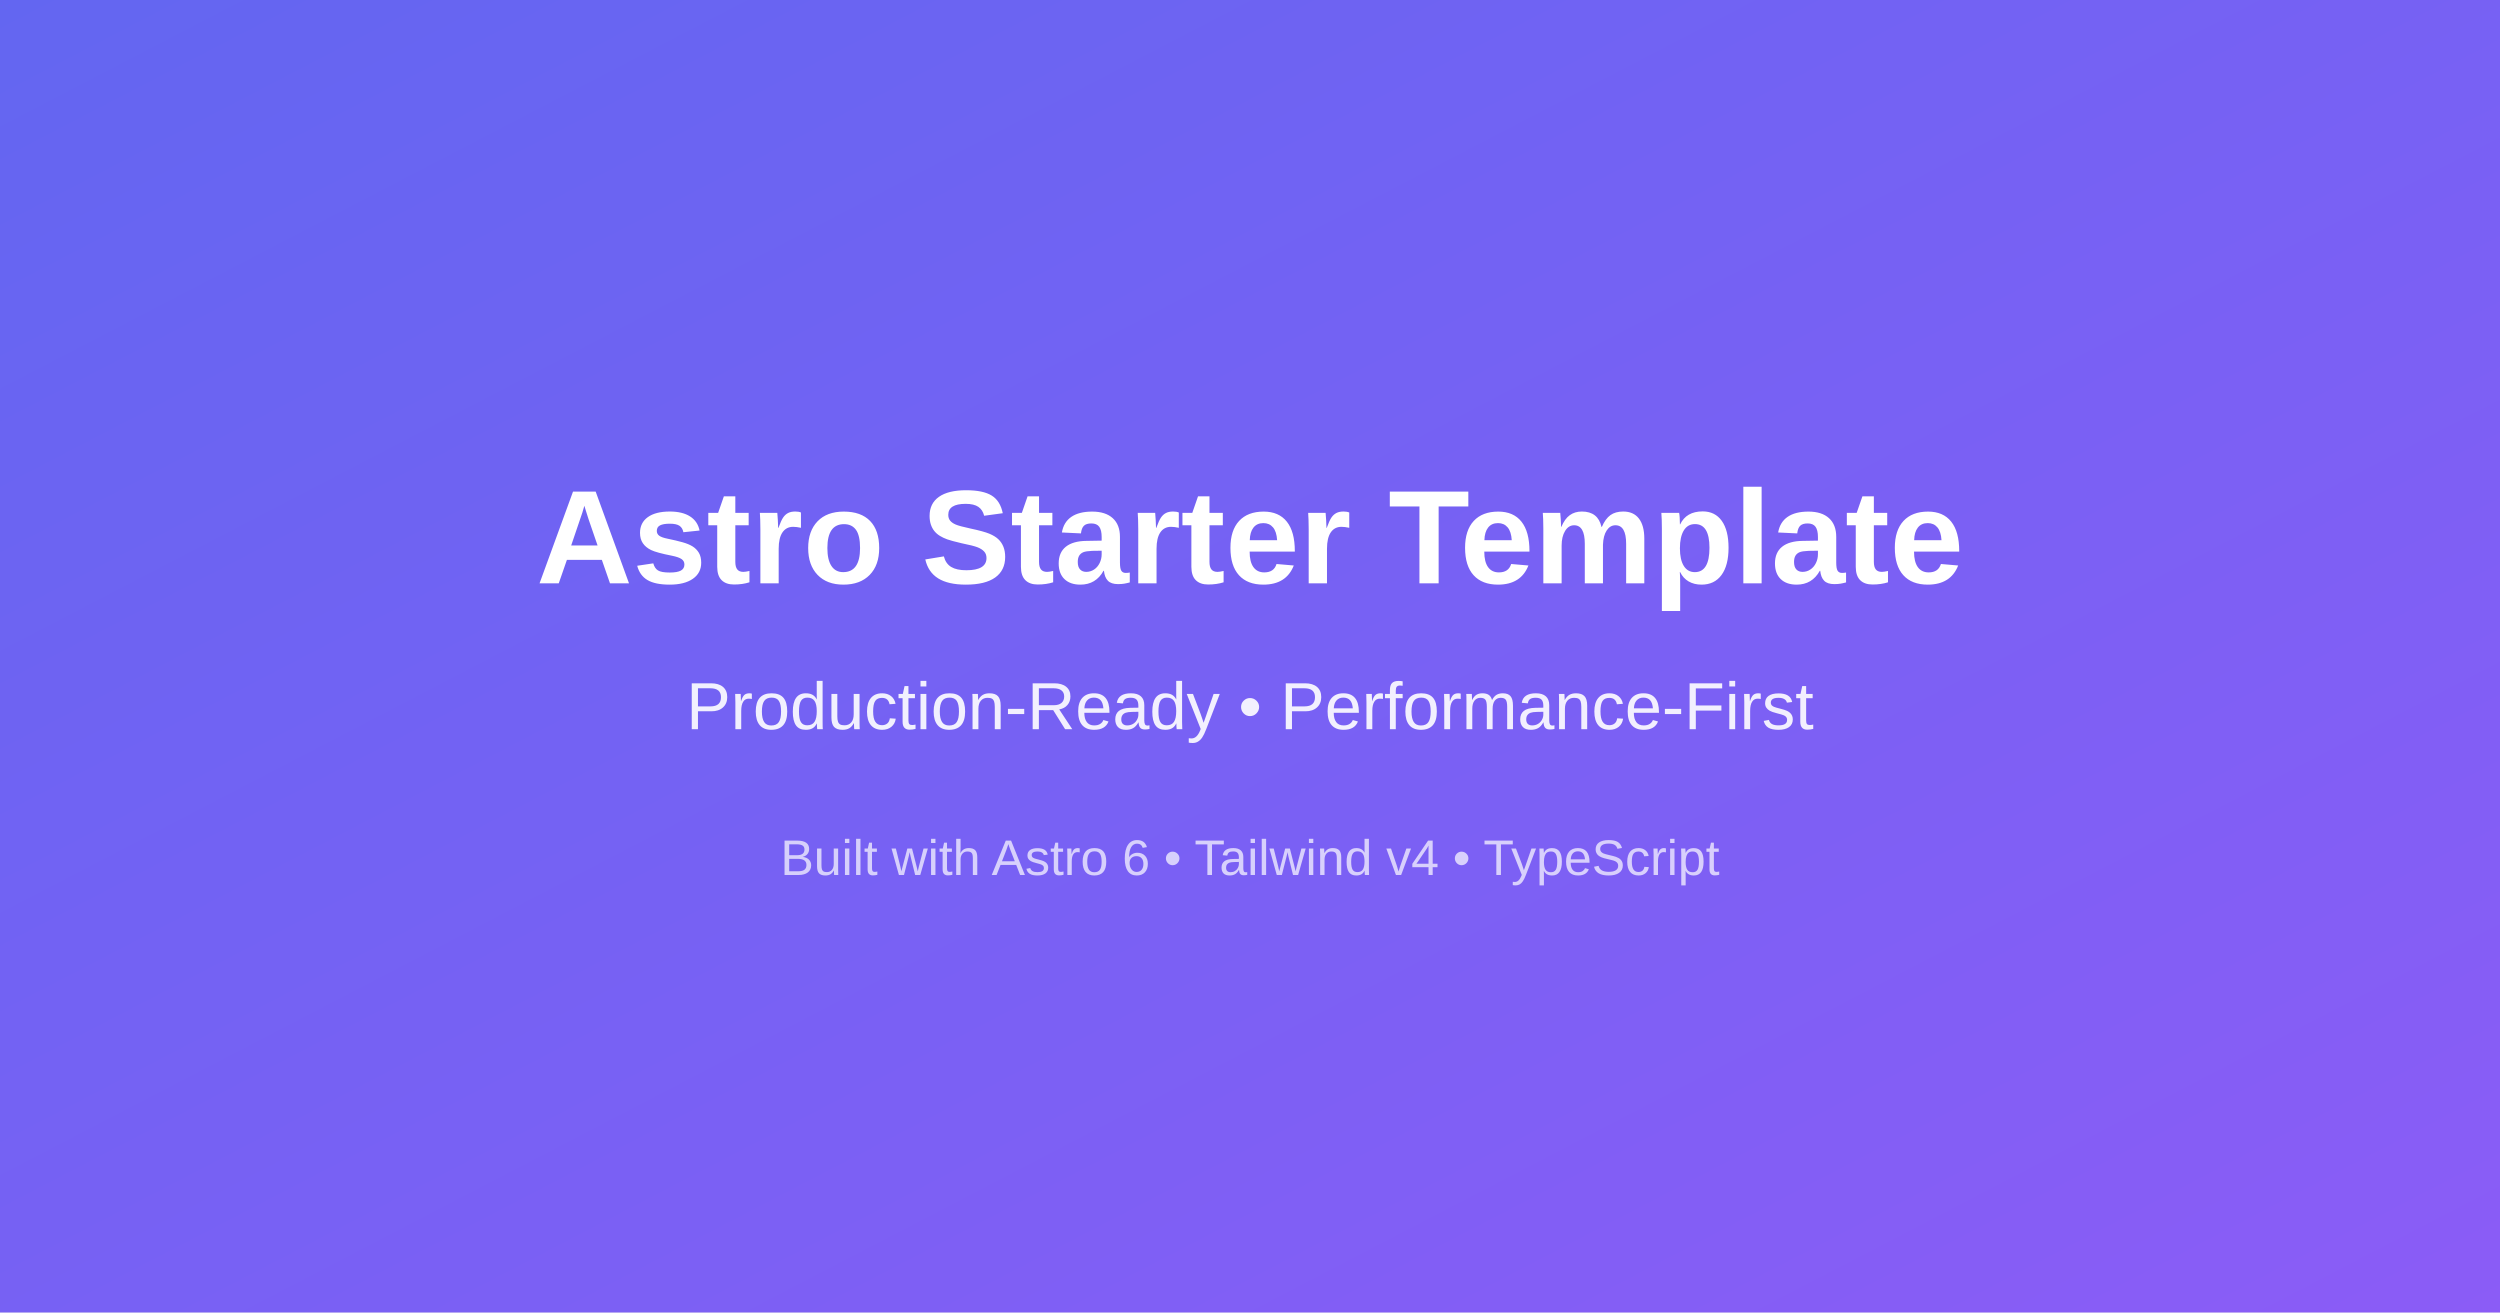
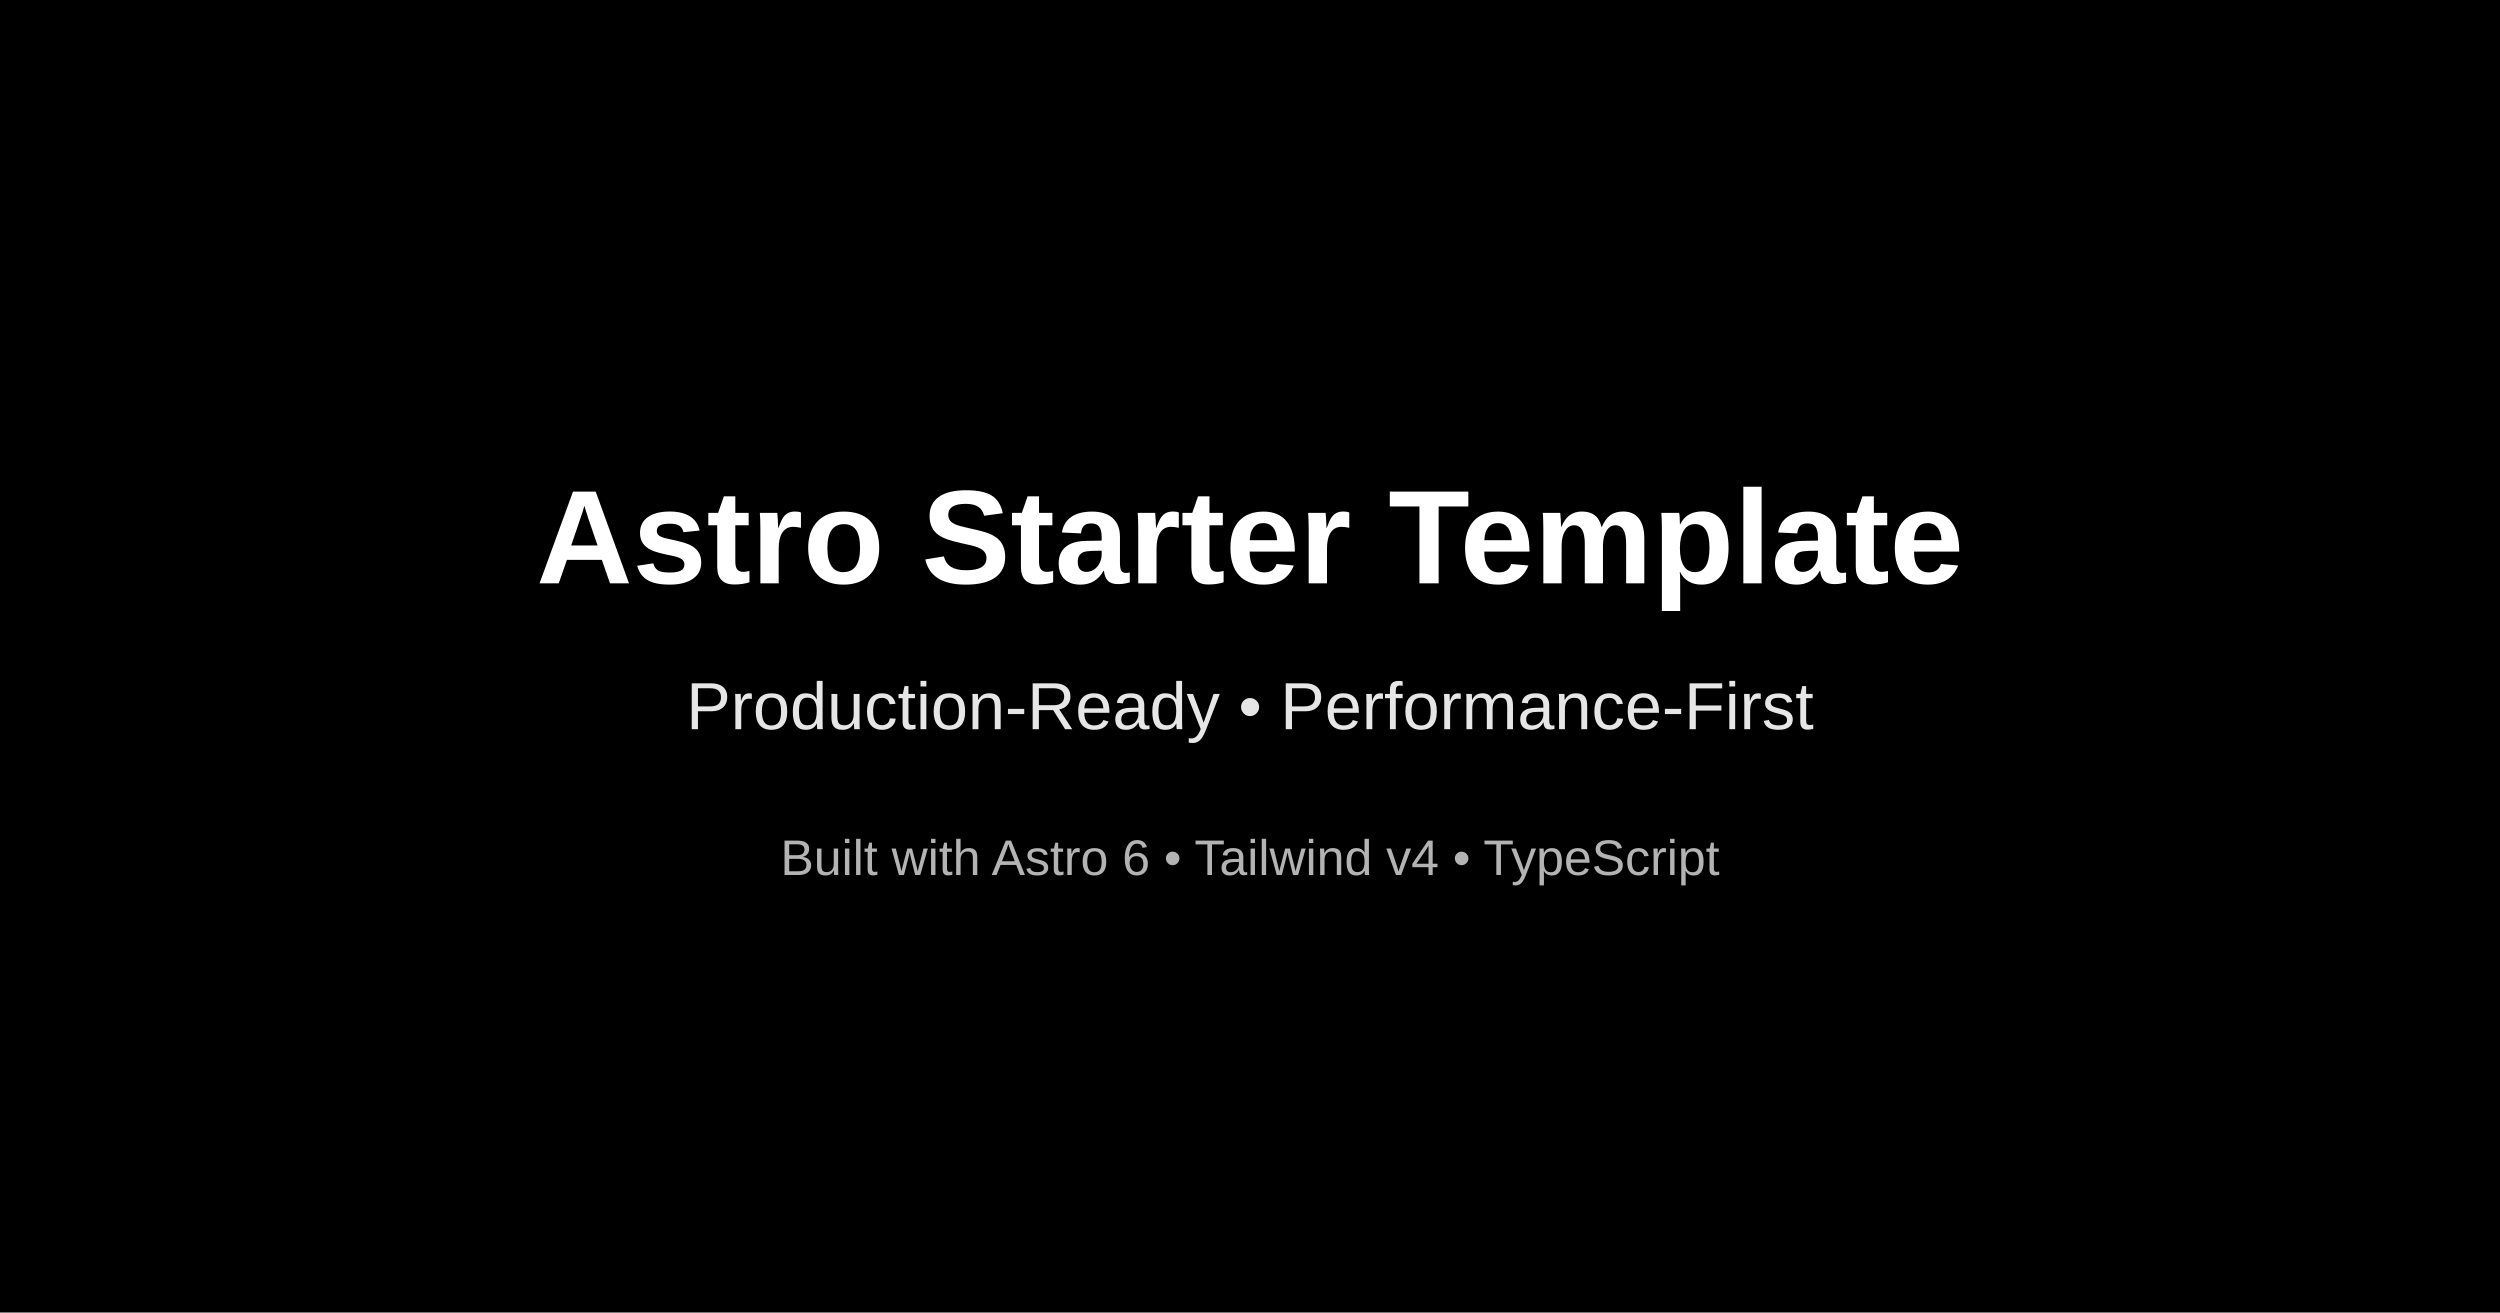
<svg xmlns="http://www.w3.org/2000/svg" width="1200" height="630">
  <defs>
    <linearGradient id="grad" x1="0%" y1="0%" x2="100%" y2="100%">
-       <stop offset="0%" style="stop-color:#6366f1;stop-opacity:1" />
-       <stop offset="100%" style="stop-color:#8b5cf6;stop-opacity:1" />
+       <stop offset="0%" stop-color="oklch(0.55 0.22 256)" />
+       <stop offset="100%" stop-color="oklch(0.65 0.20 344)" />
    </linearGradient>
  </defs>
  <rect width="1200" height="630" fill="url(#grad)" />
  <text x="600" y="280" font-family="Arial, sans-serif" font-size="64" font-weight="bold" fill="white" text-anchor="middle">Astro Starter Template</text>
  <text x="600" y="350" font-family="Arial, sans-serif" font-size="32" fill="white" text-anchor="middle" opacity="0.9">Production-Ready • Performance-First</text>
  <text x="600" y="420" font-family="Arial, sans-serif" font-size="24" fill="white" text-anchor="middle" opacity="0.7">Built with Astro 6 • Tailwind v4 • TypeScript</text>
</svg>
